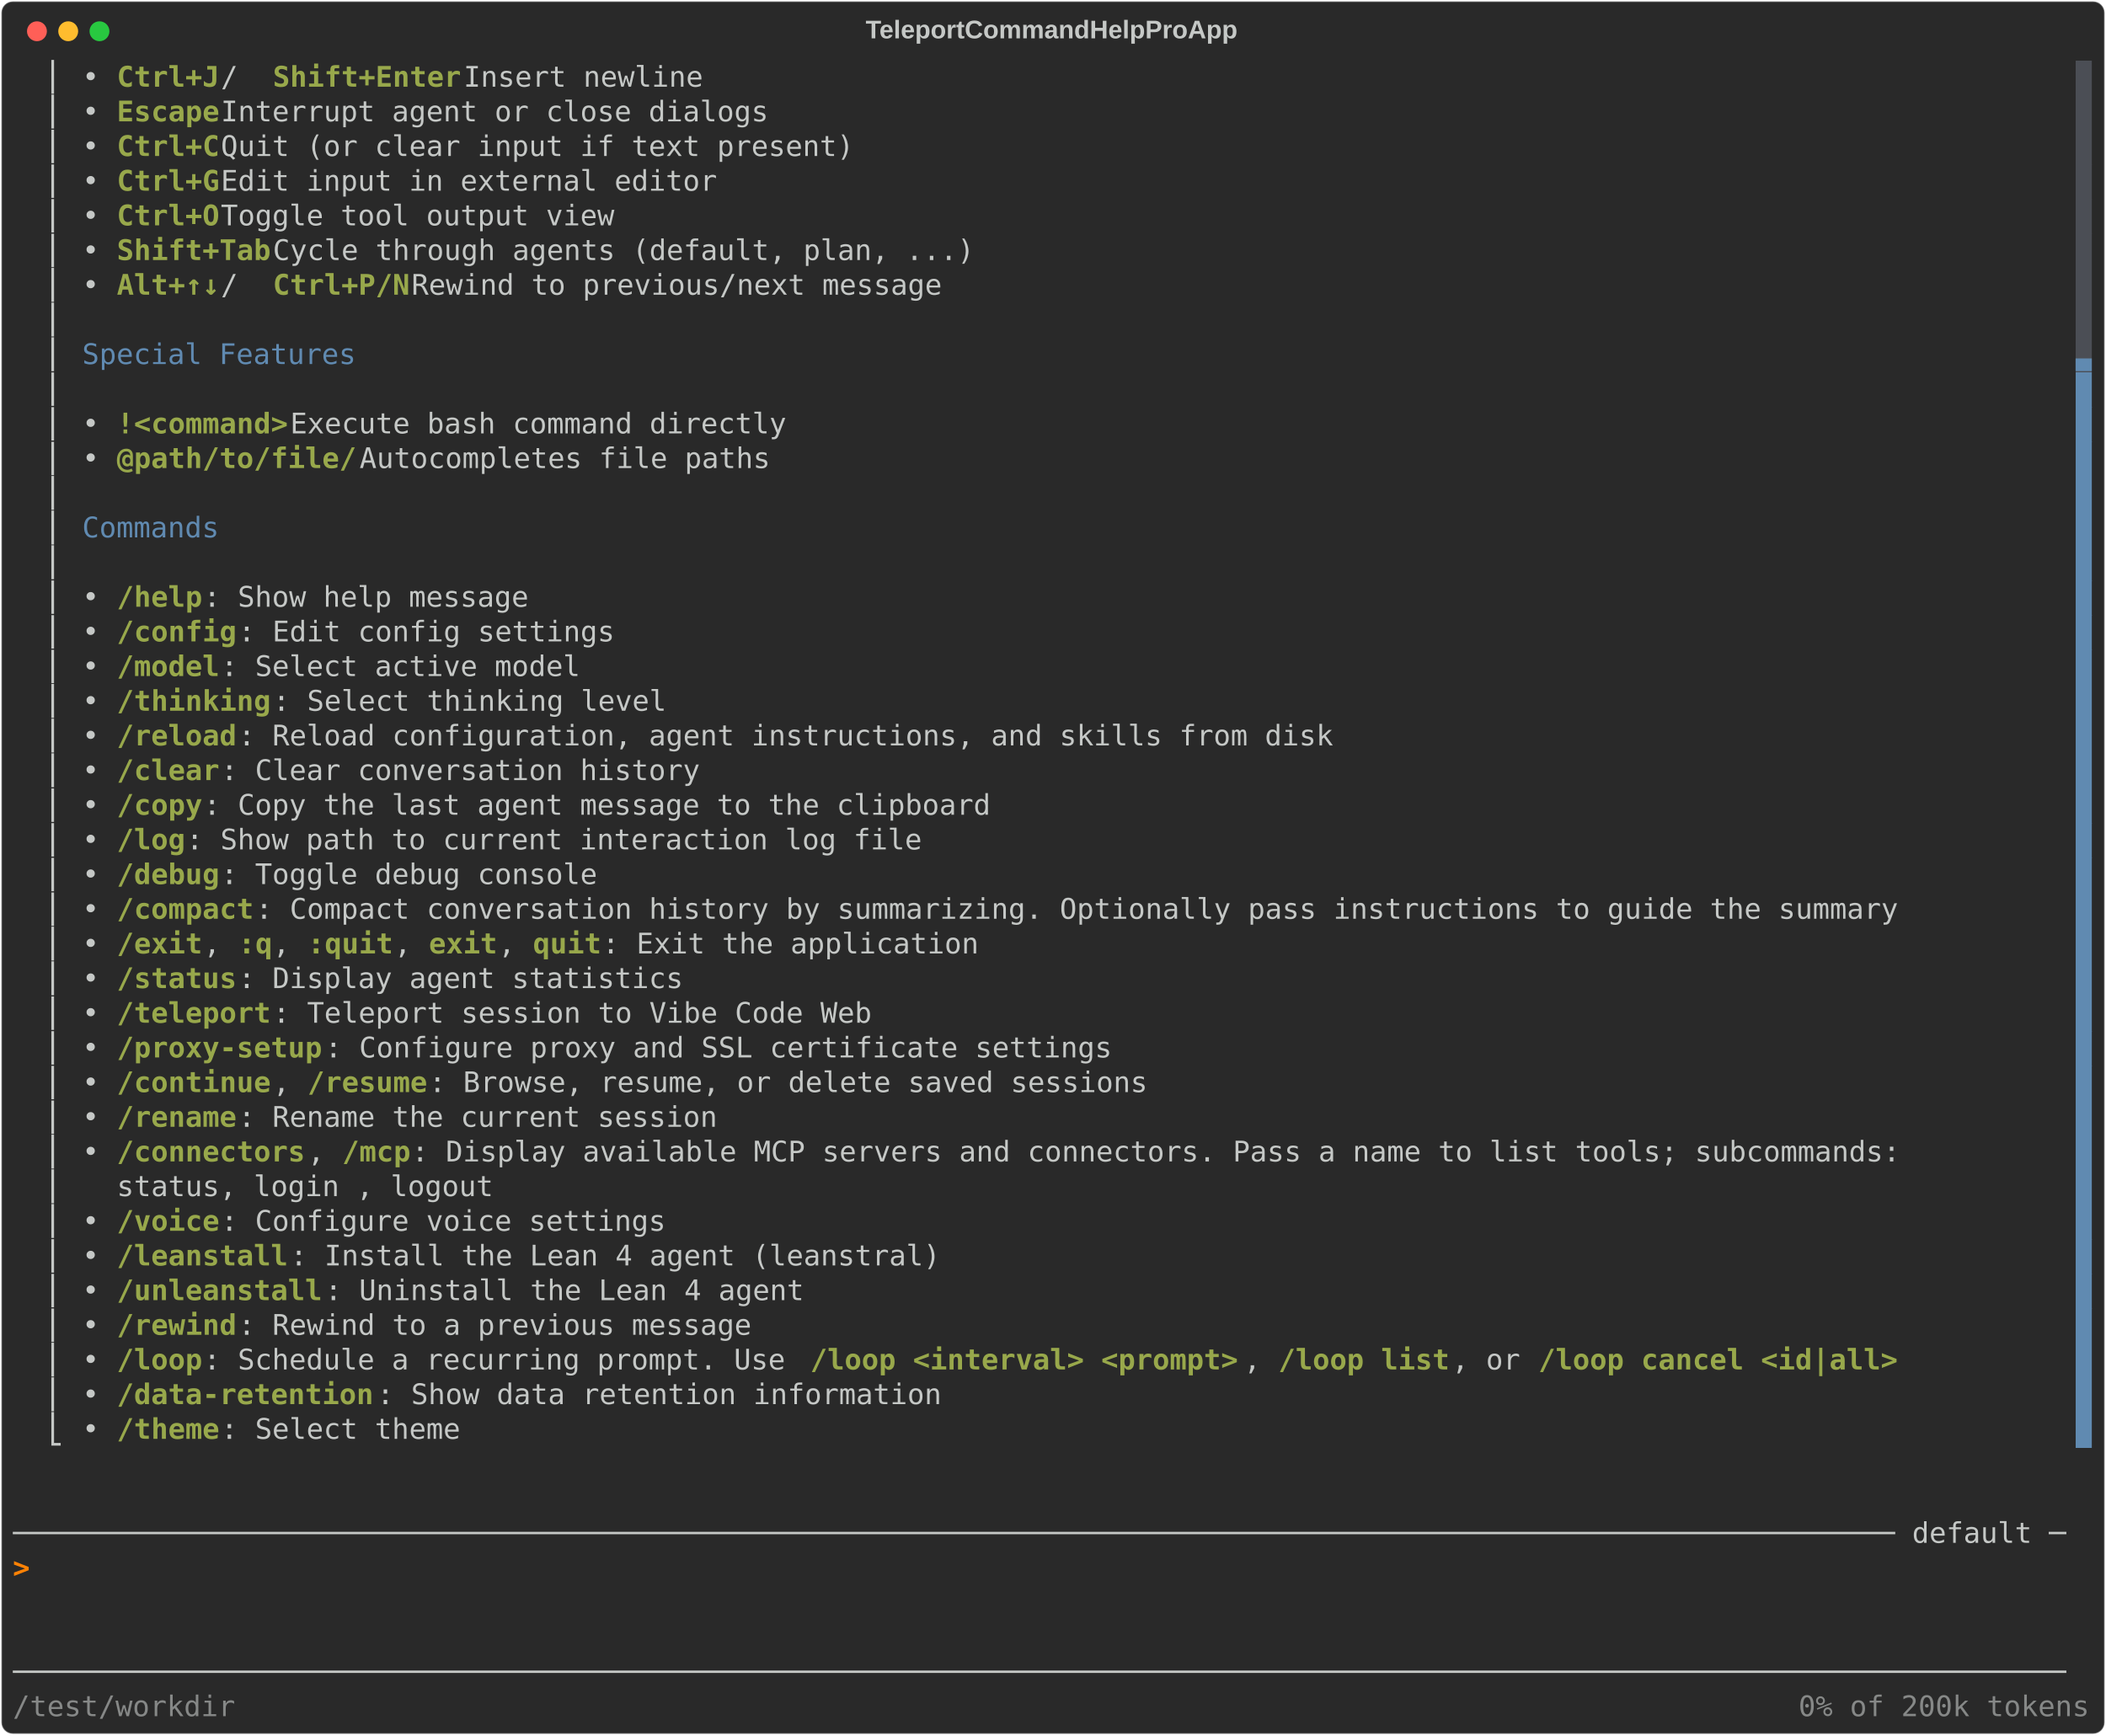
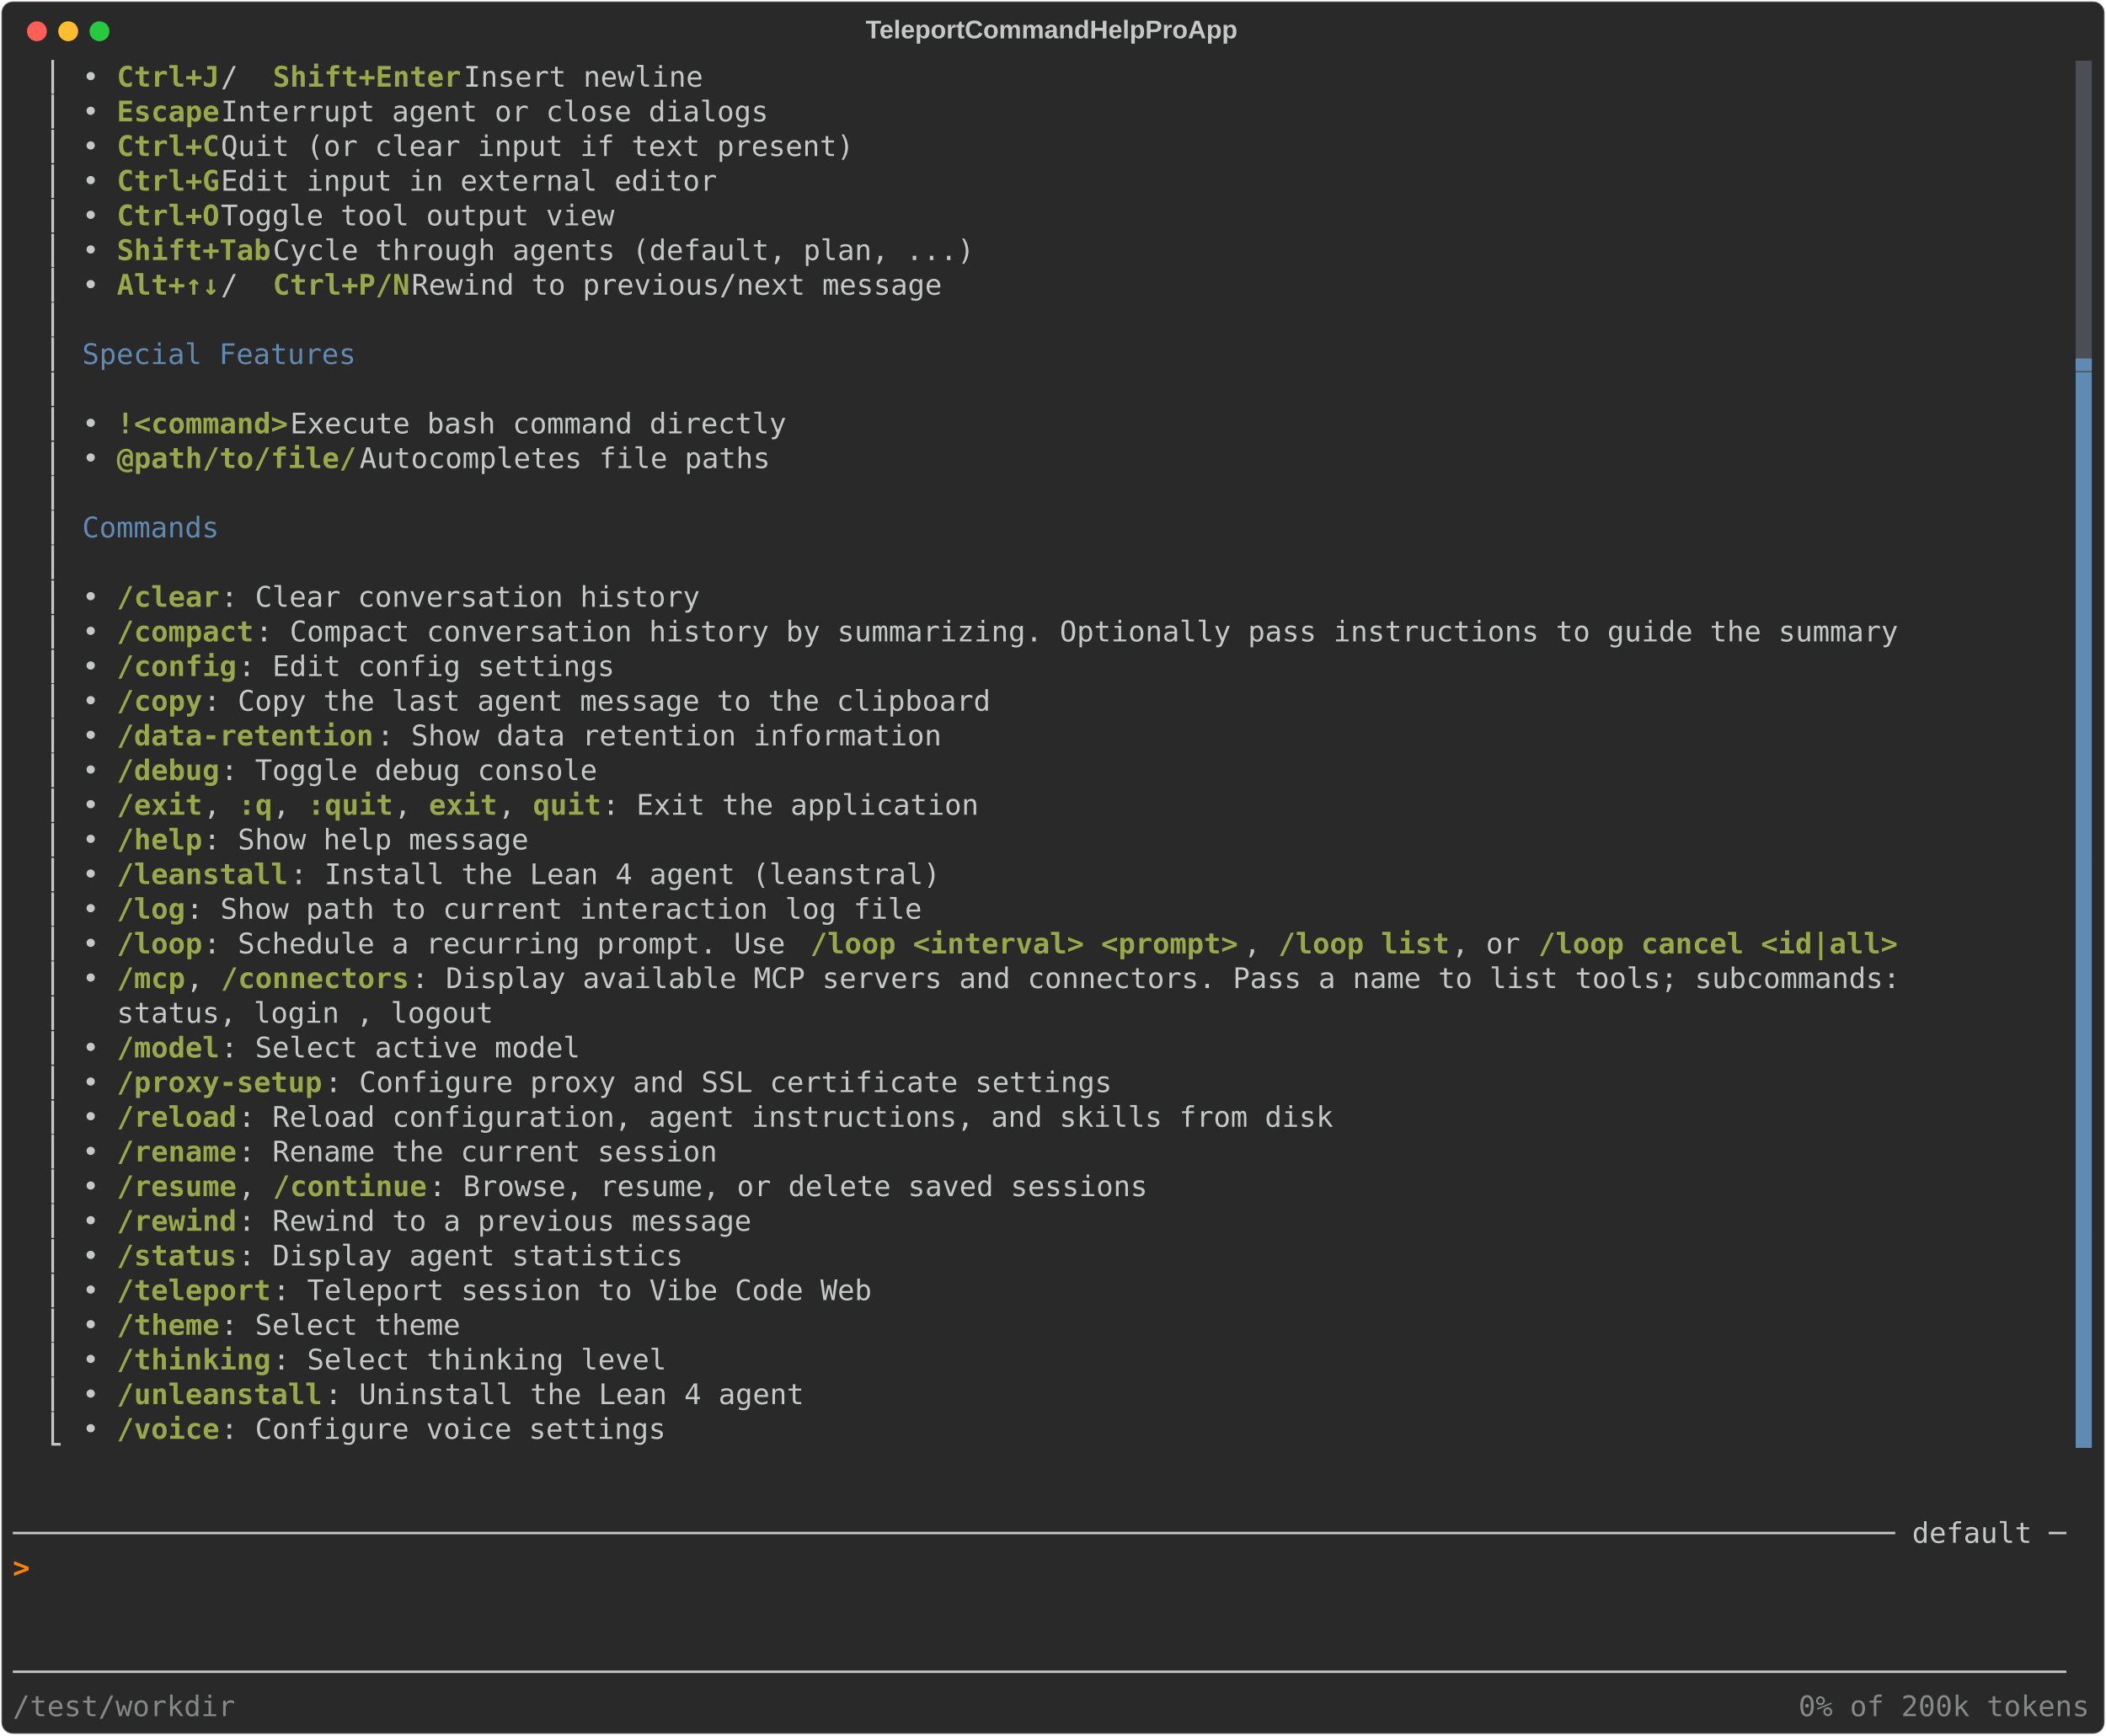
<svg xmlns="http://www.w3.org/2000/svg" class="rich-terminal" viewBox="0 0 1482 1221.2">
  <style>

    @font-face {
        font-family: "Fira Code";
        src: local("FiraCode-Regular"),
                url("https://cdnjs.cloudflare.com/ajax/libs/firacode/6.2.0/woff2/FiraCode-Regular.woff2") format("woff2"),
                url("https://cdnjs.cloudflare.com/ajax/libs/firacode/6.2.0/woff/FiraCode-Regular.woff") format("woff");
        font-style: normal;
        font-weight: 400;
    }
    @font-face {
        font-family: "Fira Code";
        src: local("FiraCode-Bold"),
                url("https://cdnjs.cloudflare.com/ajax/libs/firacode/6.2.0/woff2/FiraCode-Bold.woff2") format("woff2"),
                url("https://cdnjs.cloudflare.com/ajax/libs/firacode/6.2.0/woff/FiraCode-Bold.woff") format("woff");
        font-style: bold;
        font-weight: 700;
    }

    .terminal-matrix {
        font-family: Fira Code, monospace;
        font-size: 20px;
        line-height: 24.4px;
        font-variant-east-asian: full-width;
    }

    .terminal-title {
        font-size: 18px;
        font-weight: bold;
        font-family: arial;
    }

    .terminal-r1 { fill: #c5c8c6 }
.terminal-r2 { fill: #98a84b;font-weight: bold }
.terminal-r3 { fill: #608ab1 }
.terminal-r4 { fill: #292929 }
.terminal-r5 { fill: #ff8205;font-weight: bold }
.terminal-r6 { fill: #868887 }
    </style>
  <defs>
    <clipPath id="terminal-clip-terminal">
      <rect x="0" y="0" width="1463.0" height="1170.2" />
    </clipPath>
    <clipPath id="terminal-line-0">
      <rect x="0" y="1.5" width="1464" height="24.65" />
    </clipPath>
    <clipPath id="terminal-line-1">
      <rect x="0" y="25.9" width="1464" height="24.65" />
    </clipPath>
    <clipPath id="terminal-line-2">
      <rect x="0" y="50.3" width="1464" height="24.65" />
    </clipPath>
    <clipPath id="terminal-line-3">
      <rect x="0" y="74.7" width="1464" height="24.65" />
    </clipPath>
    <clipPath id="terminal-line-4">
      <rect x="0" y="99.1" width="1464" height="24.65" />
    </clipPath>
    <clipPath id="terminal-line-5">
      <rect x="0" y="123.5" width="1464" height="24.65" />
    </clipPath>
    <clipPath id="terminal-line-6">
      <rect x="0" y="147.9" width="1464" height="24.65" />
    </clipPath>
    <clipPath id="terminal-line-7">
      <rect x="0" y="172.3" width="1464" height="24.65" />
    </clipPath>
    <clipPath id="terminal-line-8">
      <rect x="0" y="196.7" width="1464" height="24.65" />
    </clipPath>
    <clipPath id="terminal-line-9">
      <rect x="0" y="221.1" width="1464" height="24.65" />
    </clipPath>
    <clipPath id="terminal-line-10">
      <rect x="0" y="245.5" width="1464" height="24.65" />
    </clipPath>
    <clipPath id="terminal-line-11">
      <rect x="0" y="269.9" width="1464" height="24.65" />
    </clipPath>
    <clipPath id="terminal-line-12">
      <rect x="0" y="294.3" width="1464" height="24.65" />
    </clipPath>
    <clipPath id="terminal-line-13">
      <rect x="0" y="318.7" width="1464" height="24.65" />
    </clipPath>
    <clipPath id="terminal-line-14">
      <rect x="0" y="343.1" width="1464" height="24.65" />
    </clipPath>
    <clipPath id="terminal-line-15">
      <rect x="0" y="367.5" width="1464" height="24.65" />
    </clipPath>
    <clipPath id="terminal-line-16">
      <rect x="0" y="391.9" width="1464" height="24.65" />
    </clipPath>
    <clipPath id="terminal-line-17">
      <rect x="0" y="416.3" width="1464" height="24.65" />
    </clipPath>
    <clipPath id="terminal-line-18">
      <rect x="0" y="440.7" width="1464" height="24.65" />
    </clipPath>
    <clipPath id="terminal-line-19">
      <rect x="0" y="465.1" width="1464" height="24.65" />
    </clipPath>
    <clipPath id="terminal-line-20">
      <rect x="0" y="489.5" width="1464" height="24.65" />
    </clipPath>
    <clipPath id="terminal-line-21">
      <rect x="0" y="513.9" width="1464" height="24.65" />
    </clipPath>
    <clipPath id="terminal-line-22">
      <rect x="0" y="538.3" width="1464" height="24.65" />
    </clipPath>
    <clipPath id="terminal-line-23">
      <rect x="0" y="562.7" width="1464" height="24.65" />
    </clipPath>
    <clipPath id="terminal-line-24">
      <rect x="0" y="587.1" width="1464" height="24.65" />
    </clipPath>
    <clipPath id="terminal-line-25">
      <rect x="0" y="611.5" width="1464" height="24.65" />
    </clipPath>
    <clipPath id="terminal-line-26">
      <rect x="0" y="635.9" width="1464" height="24.65" />
    </clipPath>
    <clipPath id="terminal-line-27">
      <rect x="0" y="660.3" width="1464" height="24.65" />
    </clipPath>
    <clipPath id="terminal-line-28">
      <rect x="0" y="684.7" width="1464" height="24.65" />
    </clipPath>
    <clipPath id="terminal-line-29">
      <rect x="0" y="709.1" width="1464" height="24.65" />
    </clipPath>
    <clipPath id="terminal-line-30">
      <rect x="0" y="733.5" width="1464" height="24.65" />
    </clipPath>
    <clipPath id="terminal-line-31">
      <rect x="0" y="757.9" width="1464" height="24.65" />
    </clipPath>
    <clipPath id="terminal-line-32">
      <rect x="0" y="782.3" width="1464" height="24.65" />
    </clipPath>
    <clipPath id="terminal-line-33">
      <rect x="0" y="806.7" width="1464" height="24.65" />
    </clipPath>
    <clipPath id="terminal-line-34">
      <rect x="0" y="831.1" width="1464" height="24.65" />
    </clipPath>
    <clipPath id="terminal-line-35">
      <rect x="0" y="855.5" width="1464" height="24.65" />
    </clipPath>
    <clipPath id="terminal-line-36">
      <rect x="0" y="879.9" width="1464" height="24.65" />
    </clipPath>
    <clipPath id="terminal-line-37">
      <rect x="0" y="904.3" width="1464" height="24.65" />
    </clipPath>
    <clipPath id="terminal-line-38">
      <rect x="0" y="928.7" width="1464" height="24.65" />
    </clipPath>
    <clipPath id="terminal-line-39">
      <rect x="0" y="953.1" width="1464" height="24.65" />
    </clipPath>
    <clipPath id="terminal-line-40">
      <rect x="0" y="977.5" width="1464" height="24.65" />
    </clipPath>
    <clipPath id="terminal-line-41">
      <rect x="0" y="1001.9" width="1464" height="24.65" />
    </clipPath>
    <clipPath id="terminal-line-42">
      <rect x="0" y="1026.3" width="1464" height="24.65" />
    </clipPath>
    <clipPath id="terminal-line-43">
      <rect x="0" y="1050.7" width="1464" height="24.65" />
    </clipPath>
    <clipPath id="terminal-line-44">
      <rect x="0" y="1075.1" width="1464" height="24.65" />
    </clipPath>
    <clipPath id="terminal-line-45">
      <rect x="0" y="1099.5" width="1464" height="24.65" />
    </clipPath>
    <clipPath id="terminal-line-46">
      <rect x="0" y="1123.9" width="1464" height="24.65" />
    </clipPath>
  </defs>
  <rect fill="#292929" stroke="rgba(255,255,255,0.35)" stroke-width="1" x="1" y="1" width="1480" height="1219.2" rx="8" />
  <text class="terminal-title" fill="#c5c8c6" text-anchor="middle" x="740" y="27">TeleportCommandHelpProApp</text>
  <g transform="translate(26,22)">
    <circle cx="0" cy="0" r="7" fill="#ff5f57" />
    <circle cx="22" cy="0" r="7" fill="#febc2e" />
    <circle cx="44" cy="0" r="7" fill="#28c840" />
  </g>
  <g transform="translate(9, 41)" clip-path="url(#terminal-clip-terminal)">
    <rect fill="#4b4e55" x="1451.8" y="1.5" width="12.2" height="24.65" shape-rendering="crispEdges" />
    <rect fill="#4b4e55" x="1451.8" y="25.9" width="12.2" height="24.65" shape-rendering="crispEdges" />
    <rect fill="#4b4e55" x="1451.8" y="50.3" width="12.2" height="24.65" shape-rendering="crispEdges" />
    <rect fill="#4b4e55" x="1451.8" y="74.7" width="12.2" height="24.65" shape-rendering="crispEdges" />
    <rect fill="#4b4e55" x="1451.8" y="99.1" width="12.2" height="24.65" shape-rendering="crispEdges" />
    <rect fill="#4b4e55" x="1451.8" y="123.5" width="12.2" height="24.65" shape-rendering="crispEdges" />
    <rect fill="#4b4e55" x="1451.8" y="147.9" width="12.2" height="24.65" shape-rendering="crispEdges" />
    <rect fill="#4b4e55" x="1451.8" y="172.3" width="12.2" height="24.65" shape-rendering="crispEdges" />
    <rect fill="#4b4e55" x="1451.8" y="196.7" width="12.2" height="24.65" shape-rendering="crispEdges" />
    <rect fill="#608ab1" x="1451.8" y="221.1" width="12.2" height="24.65" shape-rendering="crispEdges" />
    <rect fill="#608ab1" x="1451.8" y="245.5" width="12.2" height="24.65" shape-rendering="crispEdges" />
    <rect fill="#608ab1" x="1451.8" y="269.9" width="12.2" height="24.65" shape-rendering="crispEdges" />
    <rect fill="#608ab1" x="1451.8" y="294.3" width="12.2" height="24.65" shape-rendering="crispEdges" />
    <rect fill="#608ab1" x="1451.8" y="318.7" width="12.2" height="24.65" shape-rendering="crispEdges" />
    <rect fill="#608ab1" x="1451.8" y="343.1" width="12.2" height="24.65" shape-rendering="crispEdges" />
    <rect fill="#608ab1" x="1451.8" y="367.5" width="12.2" height="24.65" shape-rendering="crispEdges" />
    <rect fill="#608ab1" x="1451.8" y="391.9" width="12.2" height="24.65" shape-rendering="crispEdges" />
    <rect fill="#608ab1" x="1451.8" y="416.3" width="12.2" height="24.65" shape-rendering="crispEdges" />
    <rect fill="#608ab1" x="1451.8" y="440.7" width="12.2" height="24.65" shape-rendering="crispEdges" />
    <rect fill="#608ab1" x="1451.8" y="465.1" width="12.2" height="24.65" shape-rendering="crispEdges" />
    <rect fill="#608ab1" x="1451.8" y="489.5" width="12.2" height="24.65" shape-rendering="crispEdges" />
    <rect fill="#608ab1" x="1451.8" y="513.9" width="12.2" height="24.65" shape-rendering="crispEdges" />
    <rect fill="#608ab1" x="1451.8" y="538.3" width="12.2" height="24.65" shape-rendering="crispEdges" />
    <rect fill="#608ab1" x="1451.8" y="562.7" width="12.2" height="24.65" shape-rendering="crispEdges" />
    <rect fill="#608ab1" x="1451.8" y="587.1" width="12.2" height="24.65" shape-rendering="crispEdges" />
    <rect fill="#608ab1" x="1451.8" y="611.5" width="12.2" height="24.65" shape-rendering="crispEdges" />
    <rect fill="#608ab1" x="1451.8" y="635.9" width="12.2" height="24.65" shape-rendering="crispEdges" />
    <rect fill="#608ab1" x="1451.8" y="660.3" width="12.2" height="24.65" shape-rendering="crispEdges" />
    <rect fill="#608ab1" x="1451.8" y="684.7" width="12.2" height="24.65" shape-rendering="crispEdges" />
    <rect fill="#608ab1" x="1451.8" y="709.1" width="12.2" height="24.65" shape-rendering="crispEdges" />
    <rect fill="#608ab1" x="1451.8" y="733.5" width="12.2" height="24.65" shape-rendering="crispEdges" />
    <rect fill="#608ab1" x="1451.8" y="757.9" width="12.2" height="24.65" shape-rendering="crispEdges" />
    <rect fill="#608ab1" x="1451.8" y="782.3" width="12.2" height="24.65" shape-rendering="crispEdges" />
    <rect fill="#608ab1" x="1451.8" y="806.7" width="12.2" height="24.65" shape-rendering="crispEdges" />
    <rect fill="#608ab1" x="1451.8" y="831.1" width="12.2" height="24.65" shape-rendering="crispEdges" />
    <rect fill="#608ab1" x="1451.8" y="855.5" width="12.2" height="24.65" shape-rendering="crispEdges" />
    <rect fill="#608ab1" x="1451.8" y="879.9" width="12.2" height="24.65" shape-rendering="crispEdges" />
    <rect fill="#608ab1" x="1451.8" y="904.3" width="12.2" height="24.65" shape-rendering="crispEdges" />
    <rect fill="#608ab1" x="1451.8" y="928.7" width="12.2" height="24.65" shape-rendering="crispEdges" />
    <rect fill="#608ab1" x="1451.8" y="953.1" width="12.2" height="24.65" shape-rendering="crispEdges" />
    <g class="terminal-matrix">
      <text class="terminal-r1" x="24.4" y="20" textLength="12.2" clip-path="url(#terminal-line-0)">⎢</text>
      <text class="terminal-r1" x="48.8" y="20" textLength="24.4" clip-path="url(#terminal-line-0)">• </text>
      <text class="terminal-r2" x="73.2" y="20" textLength="73.2" clip-path="url(#terminal-line-0)">Ctrl+J</text>
      <text class="terminal-r1" x="146.4" y="20" textLength="36.6" clip-path="url(#terminal-line-0)"> / </text>
      <text class="terminal-r2" x="183" y="20" textLength="134.2" clip-path="url(#terminal-line-0)">Shift+Enter</text>
      <text class="terminal-r1" x="317.2" y="20" textLength="183" clip-path="url(#terminal-line-0)"> Insert newline</text>
      <text class="terminal-r1" x="1464" y="20" textLength="12.2" clip-path="url(#terminal-line-0)">
</text>
      <text class="terminal-r1" x="24.4" y="44.4" textLength="12.2" clip-path="url(#terminal-line-1)">⎢</text>
      <text class="terminal-r1" x="48.8" y="44.4" textLength="24.4" clip-path="url(#terminal-line-1)">• </text>
      <text class="terminal-r2" x="73.2" y="44.4" textLength="73.2" clip-path="url(#terminal-line-1)">Escape</text>
      <text class="terminal-r1" x="146.4" y="44.4" textLength="402.6" clip-path="url(#terminal-line-1)"> Interrupt agent or close dialogs</text>
      <text class="terminal-r1" x="1464" y="44.4" textLength="12.2" clip-path="url(#terminal-line-1)">
</text>
      <text class="terminal-r1" x="24.4" y="68.8" textLength="12.2" clip-path="url(#terminal-line-2)">⎢</text>
      <text class="terminal-r1" x="48.8" y="68.8" textLength="24.4" clip-path="url(#terminal-line-2)">• </text>
      <text class="terminal-r2" x="73.2" y="68.8" textLength="73.2" clip-path="url(#terminal-line-2)">Ctrl+C</text>
      <text class="terminal-r1" x="146.4" y="68.8" textLength="463.6" clip-path="url(#terminal-line-2)"> Quit (or clear input if text present)</text>
      <text class="terminal-r1" x="1464" y="68.8" textLength="12.2" clip-path="url(#terminal-line-2)">
</text>
      <text class="terminal-r1" x="24.4" y="93.2" textLength="12.2" clip-path="url(#terminal-line-3)">⎢</text>
      <text class="terminal-r1" x="48.8" y="93.2" textLength="24.4" clip-path="url(#terminal-line-3)">• </text>
      <text class="terminal-r2" x="73.2" y="93.2" textLength="73.2" clip-path="url(#terminal-line-3)">Ctrl+G</text>
      <text class="terminal-r1" x="146.4" y="93.2" textLength="366" clip-path="url(#terminal-line-3)"> Edit input in external editor</text>
      <text class="terminal-r1" x="1464" y="93.2" textLength="12.2" clip-path="url(#terminal-line-3)">
</text>
      <text class="terminal-r1" x="24.4" y="117.6" textLength="12.2" clip-path="url(#terminal-line-4)">⎢</text>
      <text class="terminal-r1" x="48.8" y="117.6" textLength="24.4" clip-path="url(#terminal-line-4)">• </text>
      <text class="terminal-r2" x="73.2" y="117.6" textLength="73.2" clip-path="url(#terminal-line-4)">Ctrl+O</text>
      <text class="terminal-r1" x="146.4" y="117.6" textLength="292.8" clip-path="url(#terminal-line-4)"> Toggle tool output view</text>
      <text class="terminal-r1" x="1464" y="117.6" textLength="12.2" clip-path="url(#terminal-line-4)">
</text>
      <text class="terminal-r1" x="24.4" y="142" textLength="12.2" clip-path="url(#terminal-line-5)">⎢</text>
      <text class="terminal-r1" x="48.8" y="142" textLength="24.4" clip-path="url(#terminal-line-5)">• </text>
      <text class="terminal-r2" x="73.2" y="142" textLength="109.8" clip-path="url(#terminal-line-5)">Shift+Tab</text>
      <text class="terminal-r1" x="183" y="142" textLength="512.4" clip-path="url(#terminal-line-5)"> Cycle through agents (default, plan, ...)</text>
      <text class="terminal-r1" x="1464" y="142" textLength="12.2" clip-path="url(#terminal-line-5)">
</text>
      <text class="terminal-r1" x="24.4" y="166.4" textLength="12.2" clip-path="url(#terminal-line-6)">⎢</text>
      <text class="terminal-r1" x="48.8" y="166.4" textLength="24.4" clip-path="url(#terminal-line-6)">• </text>
      <text class="terminal-r2" x="73.2" y="166.4" textLength="73.2" clip-path="url(#terminal-line-6)">Alt+↑↓</text>
      <text class="terminal-r1" x="146.4" y="166.4" textLength="36.6" clip-path="url(#terminal-line-6)"> / </text>
      <text class="terminal-r2" x="183" y="166.4" textLength="97.6" clip-path="url(#terminal-line-6)">Ctrl+P/N</text>
      <text class="terminal-r1" x="280.6" y="166.4" textLength="390.4" clip-path="url(#terminal-line-6)"> Rewind to previous/next message</text>
      <text class="terminal-r1" x="1464" y="166.4" textLength="12.2" clip-path="url(#terminal-line-6)">
</text>
      <text class="terminal-r1" x="24.4" y="190.8" textLength="12.2" clip-path="url(#terminal-line-7)">⎢</text>
      <text class="terminal-r1" x="1464" y="190.8" textLength="12.2" clip-path="url(#terminal-line-7)">
</text>
      <text class="terminal-r1" x="24.4" y="215.2" textLength="12.2" clip-path="url(#terminal-line-8)">⎢</text>
      <text class="terminal-r3" x="48.8" y="215.2" textLength="195.2" clip-path="url(#terminal-line-8)">Special Features</text>
      <text class="terminal-r3" x="1451.8" y="215.2" textLength="12.2" clip-path="url(#terminal-line-8)">▃</text>
      <text class="terminal-r1" x="1464" y="215.2" textLength="12.2" clip-path="url(#terminal-line-8)">
</text>
      <text class="terminal-r1" x="24.4" y="239.6" textLength="12.2" clip-path="url(#terminal-line-9)">⎢</text>
      <text class="terminal-r1" x="1464" y="239.6" textLength="12.2" clip-path="url(#terminal-line-9)">
</text>
      <text class="terminal-r1" x="24.4" y="264" textLength="12.2" clip-path="url(#terminal-line-10)">⎢</text>
      <text class="terminal-r1" x="48.8" y="264" textLength="24.4" clip-path="url(#terminal-line-10)">• </text>
      <text class="terminal-r2" x="73.2" y="264" textLength="122" clip-path="url(#terminal-line-10)">!&lt;command&gt;</text>
      <text class="terminal-r1" x="195.2" y="264" textLength="366" clip-path="url(#terminal-line-10)"> Execute bash command directly</text>
      <text class="terminal-r1" x="1464" y="264" textLength="12.2" clip-path="url(#terminal-line-10)">
</text>
      <text class="terminal-r1" x="24.4" y="288.4" textLength="12.2" clip-path="url(#terminal-line-11)">⎢</text>
      <text class="terminal-r1" x="48.8" y="288.4" textLength="24.4" clip-path="url(#terminal-line-11)">• </text>
      <text class="terminal-r2" x="73.2" y="288.4" textLength="170.8" clip-path="url(#terminal-line-11)">@path/to/file/</text>
      <text class="terminal-r1" x="244" y="288.4" textLength="305" clip-path="url(#terminal-line-11)"> Autocompletes file paths</text>
      <text class="terminal-r1" x="1464" y="288.4" textLength="12.2" clip-path="url(#terminal-line-11)">
</text>
      <text class="terminal-r1" x="24.4" y="312.8" textLength="12.2" clip-path="url(#terminal-line-12)">⎢</text>
      <text class="terminal-r1" x="1464" y="312.8" textLength="12.2" clip-path="url(#terminal-line-12)">
</text>
      <text class="terminal-r1" x="24.4" y="337.2" textLength="12.2" clip-path="url(#terminal-line-13)">⎢</text>
      <text class="terminal-r3" x="48.8" y="337.2" textLength="97.6" clip-path="url(#terminal-line-13)">Commands</text>
      <text class="terminal-r1" x="1464" y="337.2" textLength="12.2" clip-path="url(#terminal-line-13)">
</text>
      <text class="terminal-r1" x="24.4" y="361.6" textLength="12.2" clip-path="url(#terminal-line-14)">⎢</text>
      <text class="terminal-r1" x="1464" y="361.6" textLength="12.2" clip-path="url(#terminal-line-14)">
</text>
      <text class="terminal-r1" x="24.4" y="386" textLength="12.2" clip-path="url(#terminal-line-15)">⎢</text>
      <text class="terminal-r1" x="48.8" y="386" textLength="24.4" clip-path="url(#terminal-line-15)">• </text>
-       <text class="terminal-r2" x="73.2" y="386" textLength="61" clip-path="url(#terminal-line-15)">/help</text>
-       <text class="terminal-r1" x="134.2" y="386" textLength="231.8" clip-path="url(#terminal-line-15)">: Show help message</text>
+       <text class="terminal-r2" x="73.2" y="386" textLength="73.2" clip-path="url(#terminal-line-15)">/clear</text>
+       <text class="terminal-r1" x="146.4" y="386" textLength="341.6" clip-path="url(#terminal-line-15)">: Clear conversation history</text>
      <text class="terminal-r1" x="1464" y="386" textLength="12.2" clip-path="url(#terminal-line-15)">
</text>
      <text class="terminal-r1" x="24.4" y="410.4" textLength="12.2" clip-path="url(#terminal-line-16)">⎢</text>
      <text class="terminal-r1" x="48.8" y="410.4" textLength="24.4" clip-path="url(#terminal-line-16)">• </text>
-       <text class="terminal-r2" x="73.2" y="410.4" textLength="85.4" clip-path="url(#terminal-line-16)">/config</text>
-       <text class="terminal-r1" x="158.6" y="410.4" textLength="268.4" clip-path="url(#terminal-line-16)">: Edit config settings</text>
+       <text class="terminal-r2" x="73.2" y="410.4" textLength="97.6" clip-path="url(#terminal-line-16)">/compact</text>
+       <text class="terminal-r1" x="170.8" y="410.4" textLength="1171.2" clip-path="url(#terminal-line-16)">: Compact conversation history by summarizing. Optionally pass instructions to guide the summary</text>
      <text class="terminal-r1" x="1464" y="410.4" textLength="12.2" clip-path="url(#terminal-line-16)">
</text>
      <text class="terminal-r1" x="24.4" y="434.8" textLength="12.2" clip-path="url(#terminal-line-17)">⎢</text>
      <text class="terminal-r1" x="48.8" y="434.8" textLength="24.4" clip-path="url(#terminal-line-17)">• </text>
-       <text class="terminal-r2" x="73.2" y="434.8" textLength="73.2" clip-path="url(#terminal-line-17)">/model</text>
-       <text class="terminal-r1" x="146.4" y="434.8" textLength="256.2" clip-path="url(#terminal-line-17)">: Select active model</text>
+       <text class="terminal-r2" x="73.2" y="434.8" textLength="85.4" clip-path="url(#terminal-line-17)">/config</text>
+       <text class="terminal-r1" x="158.6" y="434.8" textLength="268.4" clip-path="url(#terminal-line-17)">: Edit config settings</text>
      <text class="terminal-r1" x="1464" y="434.8" textLength="12.2" clip-path="url(#terminal-line-17)">
</text>
      <text class="terminal-r1" x="24.4" y="459.2" textLength="12.2" clip-path="url(#terminal-line-18)">⎢</text>
      <text class="terminal-r1" x="48.8" y="459.2" textLength="24.4" clip-path="url(#terminal-line-18)">• </text>
-       <text class="terminal-r2" x="73.2" y="459.2" textLength="109.8" clip-path="url(#terminal-line-18)">/thinking</text>
-       <text class="terminal-r1" x="183" y="459.2" textLength="280.6" clip-path="url(#terminal-line-18)">: Select thinking level</text>
+       <text class="terminal-r2" x="73.2" y="459.2" textLength="61" clip-path="url(#terminal-line-18)">/copy</text>
+       <text class="terminal-r1" x="134.2" y="459.2" textLength="561.2" clip-path="url(#terminal-line-18)">: Copy the last agent message to the clipboard</text>
      <text class="terminal-r1" x="1464" y="459.2" textLength="12.2" clip-path="url(#terminal-line-18)">
</text>
      <text class="terminal-r1" x="24.4" y="483.6" textLength="12.2" clip-path="url(#terminal-line-19)">⎢</text>
      <text class="terminal-r1" x="48.8" y="483.6" textLength="24.4" clip-path="url(#terminal-line-19)">• </text>
-       <text class="terminal-r2" x="73.2" y="483.6" textLength="85.4" clip-path="url(#terminal-line-19)">/reload</text>
-       <text class="terminal-r1" x="158.6" y="483.6" textLength="780.8" clip-path="url(#terminal-line-19)">: Reload configuration, agent instructions, and skills from disk</text>
+       <text class="terminal-r2" x="73.2" y="483.6" textLength="183" clip-path="url(#terminal-line-19)">/data-retention</text>
+       <text class="terminal-r1" x="256.2" y="483.6" textLength="402.6" clip-path="url(#terminal-line-19)">: Show data retention information</text>
      <text class="terminal-r1" x="1464" y="483.6" textLength="12.2" clip-path="url(#terminal-line-19)">
</text>
      <text class="terminal-r1" x="24.4" y="508" textLength="12.2" clip-path="url(#terminal-line-20)">⎢</text>
      <text class="terminal-r1" x="48.8" y="508" textLength="24.4" clip-path="url(#terminal-line-20)">• </text>
-       <text class="terminal-r2" x="73.2" y="508" textLength="73.2" clip-path="url(#terminal-line-20)">/clear</text>
-       <text class="terminal-r1" x="146.4" y="508" textLength="341.6" clip-path="url(#terminal-line-20)">: Clear conversation history</text>
+       <text class="terminal-r2" x="73.2" y="508" textLength="73.2" clip-path="url(#terminal-line-20)">/debug</text>
+       <text class="terminal-r1" x="146.4" y="508" textLength="268.4" clip-path="url(#terminal-line-20)">: Toggle debug console</text>
      <text class="terminal-r1" x="1464" y="508" textLength="12.2" clip-path="url(#terminal-line-20)">
</text>
      <text class="terminal-r1" x="24.4" y="532.4" textLength="12.2" clip-path="url(#terminal-line-21)">⎢</text>
      <text class="terminal-r1" x="48.8" y="532.4" textLength="24.4" clip-path="url(#terminal-line-21)">• </text>
-       <text class="terminal-r2" x="73.2" y="532.4" textLength="61" clip-path="url(#terminal-line-21)">/copy</text>
-       <text class="terminal-r1" x="134.2" y="532.4" textLength="561.2" clip-path="url(#terminal-line-21)">: Copy the last agent message to the clipboard</text>
+       <text class="terminal-r2" x="73.2" y="532.4" textLength="61" clip-path="url(#terminal-line-21)">/exit</text>
+       <text class="terminal-r1" x="134.2" y="532.4" textLength="24.4" clip-path="url(#terminal-line-21)">, </text>
+       <text class="terminal-r2" x="158.6" y="532.4" textLength="24.4" clip-path="url(#terminal-line-21)">:q</text>
+       <text class="terminal-r1" x="183" y="532.4" textLength="24.4" clip-path="url(#terminal-line-21)">, </text>
+       <text class="terminal-r2" x="207.4" y="532.4" textLength="61" clip-path="url(#terminal-line-21)">:quit</text>
+       <text class="terminal-r1" x="268.4" y="532.4" textLength="24.4" clip-path="url(#terminal-line-21)">, </text>
+       <text class="terminal-r2" x="292.8" y="532.4" textLength="48.8" clip-path="url(#terminal-line-21)">exit</text>
+       <text class="terminal-r1" x="341.6" y="532.4" textLength="24.4" clip-path="url(#terminal-line-21)">, </text>
+       <text class="terminal-r2" x="366" y="532.4" textLength="48.8" clip-path="url(#terminal-line-21)">quit</text>
+       <text class="terminal-r1" x="414.8" y="532.4" textLength="268.4" clip-path="url(#terminal-line-21)">: Exit the application</text>
      <text class="terminal-r1" x="1464" y="532.4" textLength="12.2" clip-path="url(#terminal-line-21)">
</text>
      <text class="terminal-r1" x="24.4" y="556.8" textLength="12.2" clip-path="url(#terminal-line-22)">⎢</text>
      <text class="terminal-r1" x="48.8" y="556.8" textLength="24.4" clip-path="url(#terminal-line-22)">• </text>
-       <text class="terminal-r2" x="73.2" y="556.8" textLength="48.8" clip-path="url(#terminal-line-22)">/log</text>
-       <text class="terminal-r1" x="122" y="556.8" textLength="524.6" clip-path="url(#terminal-line-22)">: Show path to current interaction log file</text>
+       <text class="terminal-r2" x="73.2" y="556.8" textLength="61" clip-path="url(#terminal-line-22)">/help</text>
+       <text class="terminal-r1" x="134.2" y="556.8" textLength="231.8" clip-path="url(#terminal-line-22)">: Show help message</text>
      <text class="terminal-r1" x="1464" y="556.8" textLength="12.2" clip-path="url(#terminal-line-22)">
</text>
      <text class="terminal-r1" x="24.4" y="581.2" textLength="12.2" clip-path="url(#terminal-line-23)">⎢</text>
      <text class="terminal-r1" x="48.8" y="581.2" textLength="24.4" clip-path="url(#terminal-line-23)">• </text>
-       <text class="terminal-r2" x="73.2" y="581.2" textLength="73.2" clip-path="url(#terminal-line-23)">/debug</text>
-       <text class="terminal-r1" x="146.4" y="581.2" textLength="268.4" clip-path="url(#terminal-line-23)">: Toggle debug console</text>
+       <text class="terminal-r2" x="73.2" y="581.2" textLength="122" clip-path="url(#terminal-line-23)">/leanstall</text>
+       <text class="terminal-r1" x="195.2" y="581.2" textLength="463.6" clip-path="url(#terminal-line-23)">: Install the Lean 4 agent (leanstral)</text>
      <text class="terminal-r1" x="1464" y="581.2" textLength="12.2" clip-path="url(#terminal-line-23)">
</text>
      <text class="terminal-r1" x="24.4" y="605.6" textLength="12.2" clip-path="url(#terminal-line-24)">⎢</text>
      <text class="terminal-r1" x="48.8" y="605.6" textLength="24.4" clip-path="url(#terminal-line-24)">• </text>
-       <text class="terminal-r2" x="73.2" y="605.6" textLength="97.6" clip-path="url(#terminal-line-24)">/compact</text>
-       <text class="terminal-r1" x="170.8" y="605.6" textLength="1171.2" clip-path="url(#terminal-line-24)">: Compact conversation history by summarizing. Optionally pass instructions to guide the summary</text>
+       <text class="terminal-r2" x="73.2" y="605.6" textLength="48.8" clip-path="url(#terminal-line-24)">/log</text>
+       <text class="terminal-r1" x="122" y="605.6" textLength="524.6" clip-path="url(#terminal-line-24)">: Show path to current interaction log file</text>
      <text class="terminal-r1" x="1464" y="605.6" textLength="12.2" clip-path="url(#terminal-line-24)">
</text>
      <text class="terminal-r1" x="24.4" y="630" textLength="12.2" clip-path="url(#terminal-line-25)">⎢</text>
      <text class="terminal-r1" x="48.8" y="630" textLength="24.4" clip-path="url(#terminal-line-25)">• </text>
-       <text class="terminal-r2" x="73.2" y="630" textLength="61" clip-path="url(#terminal-line-25)">/exit</text>
-       <text class="terminal-r1" x="134.2" y="630" textLength="24.4" clip-path="url(#terminal-line-25)">, </text>
-       <text class="terminal-r2" x="158.6" y="630" textLength="24.4" clip-path="url(#terminal-line-25)">:q</text>
-       <text class="terminal-r1" x="183" y="630" textLength="24.4" clip-path="url(#terminal-line-25)">, </text>
-       <text class="terminal-r2" x="207.4" y="630" textLength="61" clip-path="url(#terminal-line-25)">:quit</text>
-       <text class="terminal-r1" x="268.4" y="630" textLength="24.4" clip-path="url(#terminal-line-25)">, </text>
-       <text class="terminal-r2" x="292.8" y="630" textLength="48.8" clip-path="url(#terminal-line-25)">exit</text>
-       <text class="terminal-r1" x="341.6" y="630" textLength="24.4" clip-path="url(#terminal-line-25)">, </text>
-       <text class="terminal-r2" x="366" y="630" textLength="48.8" clip-path="url(#terminal-line-25)">quit</text>
-       <text class="terminal-r1" x="414.8" y="630" textLength="268.4" clip-path="url(#terminal-line-25)">: Exit the application</text>
+       <text class="terminal-r2" x="73.2" y="630" textLength="61" clip-path="url(#terminal-line-25)">/loop</text>
+       <text class="terminal-r1" x="134.2" y="630" textLength="427" clip-path="url(#terminal-line-25)">: Schedule a recurring prompt. Use </text>
+       <text class="terminal-r2" x="561.2" y="630" textLength="305" clip-path="url(#terminal-line-25)">/loop &lt;interval&gt; &lt;prompt&gt;</text>
+       <text class="terminal-r1" x="866.2" y="630" textLength="24.4" clip-path="url(#terminal-line-25)">, </text>
+       <text class="terminal-r2" x="890.6" y="630" textLength="122" clip-path="url(#terminal-line-25)">/loop list</text>
+       <text class="terminal-r1" x="1012.6" y="630" textLength="61" clip-path="url(#terminal-line-25)">, or </text>
+       <text class="terminal-r2" x="1073.6" y="630" textLength="256.2" clip-path="url(#terminal-line-25)">/loop cancel &lt;id|all&gt;</text>
      <text class="terminal-r1" x="1464" y="630" textLength="12.2" clip-path="url(#terminal-line-25)">
</text>
      <text class="terminal-r1" x="24.4" y="654.4" textLength="12.2" clip-path="url(#terminal-line-26)">⎢</text>
      <text class="terminal-r1" x="48.8" y="654.4" textLength="24.4" clip-path="url(#terminal-line-26)">• </text>
-       <text class="terminal-r2" x="73.2" y="654.4" textLength="85.4" clip-path="url(#terminal-line-26)">/status</text>
-       <text class="terminal-r1" x="158.6" y="654.4" textLength="317.2" clip-path="url(#terminal-line-26)">: Display agent statistics</text>
+       <text class="terminal-r2" x="73.2" y="654.4" textLength="48.8" clip-path="url(#terminal-line-26)">/mcp</text>
+       <text class="terminal-r1" x="122" y="654.4" textLength="24.4" clip-path="url(#terminal-line-26)">, </text>
+       <text class="terminal-r2" x="146.4" y="654.4" textLength="134.2" clip-path="url(#terminal-line-26)">/connectors</text>
+       <text class="terminal-r1" x="280.6" y="654.4" textLength="1061.4" clip-path="url(#terminal-line-26)">: Display available MCP servers and connectors. Pass a name to list tools; subcommands:</text>
      <text class="terminal-r1" x="1464" y="654.4" textLength="12.2" clip-path="url(#terminal-line-26)">
</text>
      <text class="terminal-r1" x="24.4" y="678.8" textLength="12.2" clip-path="url(#terminal-line-27)">⎢</text>
-       <text class="terminal-r1" x="48.8" y="678.8" textLength="24.4" clip-path="url(#terminal-line-27)">• </text>
-       <text class="terminal-r2" x="73.2" y="678.8" textLength="109.8" clip-path="url(#terminal-line-27)">/teleport</text>
-       <text class="terminal-r1" x="183" y="678.8" textLength="427" clip-path="url(#terminal-line-27)">: Teleport session to Vibe Code Web</text>
+       <text class="terminal-r1" x="73.2" y="678.8" textLength="280.6" clip-path="url(#terminal-line-27)">status, login , logout </text>
      <text class="terminal-r1" x="1464" y="678.8" textLength="12.2" clip-path="url(#terminal-line-27)">
</text>
      <text class="terminal-r1" x="24.4" y="703.2" textLength="12.2" clip-path="url(#terminal-line-28)">⎢</text>
      <text class="terminal-r1" x="48.8" y="703.2" textLength="24.4" clip-path="url(#terminal-line-28)">• </text>
-       <text class="terminal-r2" x="73.2" y="703.2" textLength="146.4" clip-path="url(#terminal-line-28)">/proxy-setup</text>
-       <text class="terminal-r1" x="219.6" y="703.2" textLength="561.2" clip-path="url(#terminal-line-28)">: Configure proxy and SSL certificate settings</text>
+       <text class="terminal-r2" x="73.2" y="703.2" textLength="73.2" clip-path="url(#terminal-line-28)">/model</text>
+       <text class="terminal-r1" x="146.4" y="703.2" textLength="256.2" clip-path="url(#terminal-line-28)">: Select active model</text>
      <text class="terminal-r1" x="1464" y="703.2" textLength="12.2" clip-path="url(#terminal-line-28)">
</text>
      <text class="terminal-r1" x="24.4" y="727.6" textLength="12.2" clip-path="url(#terminal-line-29)">⎢</text>
      <text class="terminal-r1" x="48.8" y="727.6" textLength="24.4" clip-path="url(#terminal-line-29)">• </text>
-       <text class="terminal-r2" x="73.2" y="727.6" textLength="109.8" clip-path="url(#terminal-line-29)">/continue</text>
-       <text class="terminal-r1" x="183" y="727.6" textLength="24.4" clip-path="url(#terminal-line-29)">, </text>
-       <text class="terminal-r2" x="207.4" y="727.6" textLength="85.4" clip-path="url(#terminal-line-29)">/resume</text>
-       <text class="terminal-r1" x="292.8" y="727.6" textLength="512.4" clip-path="url(#terminal-line-29)">: Browse, resume, or delete saved sessions</text>
+       <text class="terminal-r2" x="73.2" y="727.6" textLength="146.4" clip-path="url(#terminal-line-29)">/proxy-setup</text>
+       <text class="terminal-r1" x="219.6" y="727.6" textLength="561.2" clip-path="url(#terminal-line-29)">: Configure proxy and SSL certificate settings</text>
      <text class="terminal-r1" x="1464" y="727.6" textLength="12.2" clip-path="url(#terminal-line-29)">
</text>
      <text class="terminal-r1" x="24.4" y="752" textLength="12.2" clip-path="url(#terminal-line-30)">⎢</text>
      <text class="terminal-r1" x="48.8" y="752" textLength="24.4" clip-path="url(#terminal-line-30)">• </text>
-       <text class="terminal-r2" x="73.2" y="752" textLength="85.4" clip-path="url(#terminal-line-30)">/rename</text>
-       <text class="terminal-r1" x="158.6" y="752" textLength="341.6" clip-path="url(#terminal-line-30)">: Rename the current session</text>
+       <text class="terminal-r2" x="73.2" y="752" textLength="85.4" clip-path="url(#terminal-line-30)">/reload</text>
+       <text class="terminal-r1" x="158.6" y="752" textLength="780.8" clip-path="url(#terminal-line-30)">: Reload configuration, agent instructions, and skills from disk</text>
      <text class="terminal-r1" x="1464" y="752" textLength="12.2" clip-path="url(#terminal-line-30)">
</text>
      <text class="terminal-r1" x="24.4" y="776.4" textLength="12.2" clip-path="url(#terminal-line-31)">⎢</text>
      <text class="terminal-r1" x="48.8" y="776.4" textLength="24.4" clip-path="url(#terminal-line-31)">• </text>
-       <text class="terminal-r2" x="73.2" y="776.4" textLength="134.2" clip-path="url(#terminal-line-31)">/connectors</text>
-       <text class="terminal-r1" x="207.4" y="776.4" textLength="24.4" clip-path="url(#terminal-line-31)">, </text>
-       <text class="terminal-r2" x="231.8" y="776.4" textLength="48.8" clip-path="url(#terminal-line-31)">/mcp</text>
-       <text class="terminal-r1" x="280.6" y="776.4" textLength="1061.4" clip-path="url(#terminal-line-31)">: Display available MCP servers and connectors. Pass a name to list tools; subcommands:</text>
+       <text class="terminal-r2" x="73.2" y="776.4" textLength="85.4" clip-path="url(#terminal-line-31)">/rename</text>
+       <text class="terminal-r1" x="158.6" y="776.4" textLength="341.6" clip-path="url(#terminal-line-31)">: Rename the current session</text>
      <text class="terminal-r1" x="1464" y="776.4" textLength="12.2" clip-path="url(#terminal-line-31)">
</text>
      <text class="terminal-r1" x="24.4" y="800.8" textLength="12.2" clip-path="url(#terminal-line-32)">⎢</text>
-       <text class="terminal-r1" x="73.2" y="800.8" textLength="280.6" clip-path="url(#terminal-line-32)">status, login , logout </text>
+       <text class="terminal-r1" x="48.8" y="800.8" textLength="24.4" clip-path="url(#terminal-line-32)">• </text>
+       <text class="terminal-r2" x="73.2" y="800.8" textLength="85.4" clip-path="url(#terminal-line-32)">/resume</text>
+       <text class="terminal-r1" x="158.6" y="800.8" textLength="24.4" clip-path="url(#terminal-line-32)">, </text>
+       <text class="terminal-r2" x="183" y="800.8" textLength="109.8" clip-path="url(#terminal-line-32)">/continue</text>
+       <text class="terminal-r1" x="292.8" y="800.8" textLength="512.4" clip-path="url(#terminal-line-32)">: Browse, resume, or delete saved sessions</text>
      <text class="terminal-r1" x="1464" y="800.8" textLength="12.2" clip-path="url(#terminal-line-32)">
</text>
      <text class="terminal-r1" x="24.4" y="825.2" textLength="12.2" clip-path="url(#terminal-line-33)">⎢</text>
      <text class="terminal-r1" x="48.8" y="825.2" textLength="24.4" clip-path="url(#terminal-line-33)">• </text>
-       <text class="terminal-r2" x="73.2" y="825.2" textLength="73.2" clip-path="url(#terminal-line-33)">/voice</text>
-       <text class="terminal-r1" x="146.4" y="825.2" textLength="317.2" clip-path="url(#terminal-line-33)">: Configure voice settings</text>
+       <text class="terminal-r2" x="73.2" y="825.2" textLength="85.4" clip-path="url(#terminal-line-33)">/rewind</text>
+       <text class="terminal-r1" x="158.6" y="825.2" textLength="366" clip-path="url(#terminal-line-33)">: Rewind to a previous message</text>
      <text class="terminal-r1" x="1464" y="825.2" textLength="12.2" clip-path="url(#terminal-line-33)">
</text>
      <text class="terminal-r1" x="24.4" y="849.6" textLength="12.2" clip-path="url(#terminal-line-34)">⎢</text>
      <text class="terminal-r1" x="48.8" y="849.6" textLength="24.4" clip-path="url(#terminal-line-34)">• </text>
-       <text class="terminal-r2" x="73.2" y="849.6" textLength="122" clip-path="url(#terminal-line-34)">/leanstall</text>
-       <text class="terminal-r1" x="195.2" y="849.6" textLength="463.6" clip-path="url(#terminal-line-34)">: Install the Lean 4 agent (leanstral)</text>
+       <text class="terminal-r2" x="73.2" y="849.6" textLength="85.4" clip-path="url(#terminal-line-34)">/status</text>
+       <text class="terminal-r1" x="158.6" y="849.6" textLength="317.2" clip-path="url(#terminal-line-34)">: Display agent statistics</text>
      <text class="terminal-r1" x="1464" y="849.6" textLength="12.2" clip-path="url(#terminal-line-34)">
</text>
      <text class="terminal-r1" x="24.4" y="874" textLength="12.2" clip-path="url(#terminal-line-35)">⎢</text>
      <text class="terminal-r1" x="48.8" y="874" textLength="24.4" clip-path="url(#terminal-line-35)">• </text>
-       <text class="terminal-r2" x="73.2" y="874" textLength="146.4" clip-path="url(#terminal-line-35)">/unleanstall</text>
-       <text class="terminal-r1" x="219.6" y="874" textLength="341.6" clip-path="url(#terminal-line-35)">: Uninstall the Lean 4 agent</text>
+       <text class="terminal-r2" x="73.2" y="874" textLength="109.8" clip-path="url(#terminal-line-35)">/teleport</text>
+       <text class="terminal-r1" x="183" y="874" textLength="427" clip-path="url(#terminal-line-35)">: Teleport session to Vibe Code Web</text>
      <text class="terminal-r1" x="1464" y="874" textLength="12.2" clip-path="url(#terminal-line-35)">
</text>
      <text class="terminal-r1" x="24.4" y="898.4" textLength="12.2" clip-path="url(#terminal-line-36)">⎢</text>
      <text class="terminal-r1" x="48.8" y="898.4" textLength="24.4" clip-path="url(#terminal-line-36)">• </text>
-       <text class="terminal-r2" x="73.2" y="898.4" textLength="85.4" clip-path="url(#terminal-line-36)">/rewind</text>
-       <text class="terminal-r1" x="158.6" y="898.4" textLength="366" clip-path="url(#terminal-line-36)">: Rewind to a previous message</text>
+       <text class="terminal-r2" x="73.2" y="898.4" textLength="73.2" clip-path="url(#terminal-line-36)">/theme</text>
+       <text class="terminal-r1" x="146.4" y="898.4" textLength="170.8" clip-path="url(#terminal-line-36)">: Select theme</text>
      <text class="terminal-r1" x="1464" y="898.4" textLength="12.2" clip-path="url(#terminal-line-36)">
</text>
      <text class="terminal-r1" x="24.4" y="922.8" textLength="12.2" clip-path="url(#terminal-line-37)">⎢</text>
      <text class="terminal-r1" x="48.8" y="922.8" textLength="24.4" clip-path="url(#terminal-line-37)">• </text>
-       <text class="terminal-r2" x="73.2" y="922.8" textLength="61" clip-path="url(#terminal-line-37)">/loop</text>
-       <text class="terminal-r1" x="134.2" y="922.8" textLength="427" clip-path="url(#terminal-line-37)">: Schedule a recurring prompt. Use </text>
-       <text class="terminal-r2" x="561.2" y="922.8" textLength="305" clip-path="url(#terminal-line-37)">/loop &lt;interval&gt; &lt;prompt&gt;</text>
-       <text class="terminal-r1" x="866.2" y="922.8" textLength="24.4" clip-path="url(#terminal-line-37)">, </text>
-       <text class="terminal-r2" x="890.6" y="922.8" textLength="122" clip-path="url(#terminal-line-37)">/loop list</text>
-       <text class="terminal-r1" x="1012.6" y="922.8" textLength="61" clip-path="url(#terminal-line-37)">, or </text>
-       <text class="terminal-r2" x="1073.6" y="922.8" textLength="256.2" clip-path="url(#terminal-line-37)">/loop cancel &lt;id|all&gt;</text>
+       <text class="terminal-r2" x="73.2" y="922.8" textLength="109.8" clip-path="url(#terminal-line-37)">/thinking</text>
+       <text class="terminal-r1" x="183" y="922.8" textLength="280.6" clip-path="url(#terminal-line-37)">: Select thinking level</text>
      <text class="terminal-r1" x="1464" y="922.8" textLength="12.2" clip-path="url(#terminal-line-37)">
</text>
      <text class="terminal-r1" x="24.4" y="947.2" textLength="12.2" clip-path="url(#terminal-line-38)">⎢</text>
      <text class="terminal-r1" x="48.8" y="947.2" textLength="24.4" clip-path="url(#terminal-line-38)">• </text>
-       <text class="terminal-r2" x="73.2" y="947.2" textLength="183" clip-path="url(#terminal-line-38)">/data-retention</text>
-       <text class="terminal-r1" x="256.2" y="947.2" textLength="402.6" clip-path="url(#terminal-line-38)">: Show data retention information</text>
+       <text class="terminal-r2" x="73.2" y="947.2" textLength="146.4" clip-path="url(#terminal-line-38)">/unleanstall</text>
+       <text class="terminal-r1" x="219.6" y="947.2" textLength="341.6" clip-path="url(#terminal-line-38)">: Uninstall the Lean 4 agent</text>
      <text class="terminal-r1" x="1464" y="947.2" textLength="12.2" clip-path="url(#terminal-line-38)">
</text>
      <text class="terminal-r1" x="24.4" y="971.6" textLength="12.2" clip-path="url(#terminal-line-39)">⎣</text>
      <text class="terminal-r1" x="48.8" y="971.6" textLength="24.4" clip-path="url(#terminal-line-39)">• </text>
-       <text class="terminal-r2" x="73.2" y="971.6" textLength="73.2" clip-path="url(#terminal-line-39)">/theme</text>
-       <text class="terminal-r1" x="146.4" y="971.6" textLength="170.8" clip-path="url(#terminal-line-39)">: Select theme</text>
+       <text class="terminal-r2" x="73.2" y="971.6" textLength="73.2" clip-path="url(#terminal-line-39)">/voice</text>
+       <text class="terminal-r1" x="146.4" y="971.6" textLength="317.2" clip-path="url(#terminal-line-39)">: Configure voice settings</text>
      <text class="terminal-r1" x="1464" y="971.6" textLength="12.2" clip-path="url(#terminal-line-39)">
</text>
      <text class="terminal-r1" x="1464" y="996" textLength="12.2" clip-path="url(#terminal-line-40)">
</text>
      <text class="terminal-r1" x="1464" y="1020.4" textLength="12.2" clip-path="url(#terminal-line-41)">
</text>
      <text class="terminal-r1" x="0" y="1044.8" textLength="1464" clip-path="url(#terminal-line-42)">────────────────────────────────────────────────────────────────────────────────────────────────────────────── default ─</text>
      <text class="terminal-r1" x="1464" y="1044.8" textLength="12.2" clip-path="url(#terminal-line-42)">
</text>
      <text class="terminal-r5" x="0" y="1069.2" textLength="12.2" clip-path="url(#terminal-line-43)">&gt;</text>
      <text class="terminal-r1" x="1464" y="1069.2" textLength="12.2" clip-path="url(#terminal-line-43)">
</text>
      <text class="terminal-r1" x="1464" y="1093.6" textLength="12.2" clip-path="url(#terminal-line-44)">
</text>
      <text class="terminal-r1" x="1464" y="1118" textLength="12.2" clip-path="url(#terminal-line-45)">
</text>
      <text class="terminal-r1" x="0" y="1142.4" textLength="1464" clip-path="url(#terminal-line-46)">────────────────────────────────────────────────────────────────────────────────────────────────────────────────────────</text>
      <text class="terminal-r1" x="1464" y="1142.4" textLength="12.2" clip-path="url(#terminal-line-46)">
</text>
      <text class="terminal-r6" x="0" y="1166.8" textLength="158.6" clip-path="url(#terminal-line-47)">/test/workdir</text>
      <text class="terminal-r6" x="1256.6" y="1166.8" textLength="207.4" clip-path="url(#terminal-line-47)">0% of 200k tokens</text>
    </g>
  </g>
</svg>
